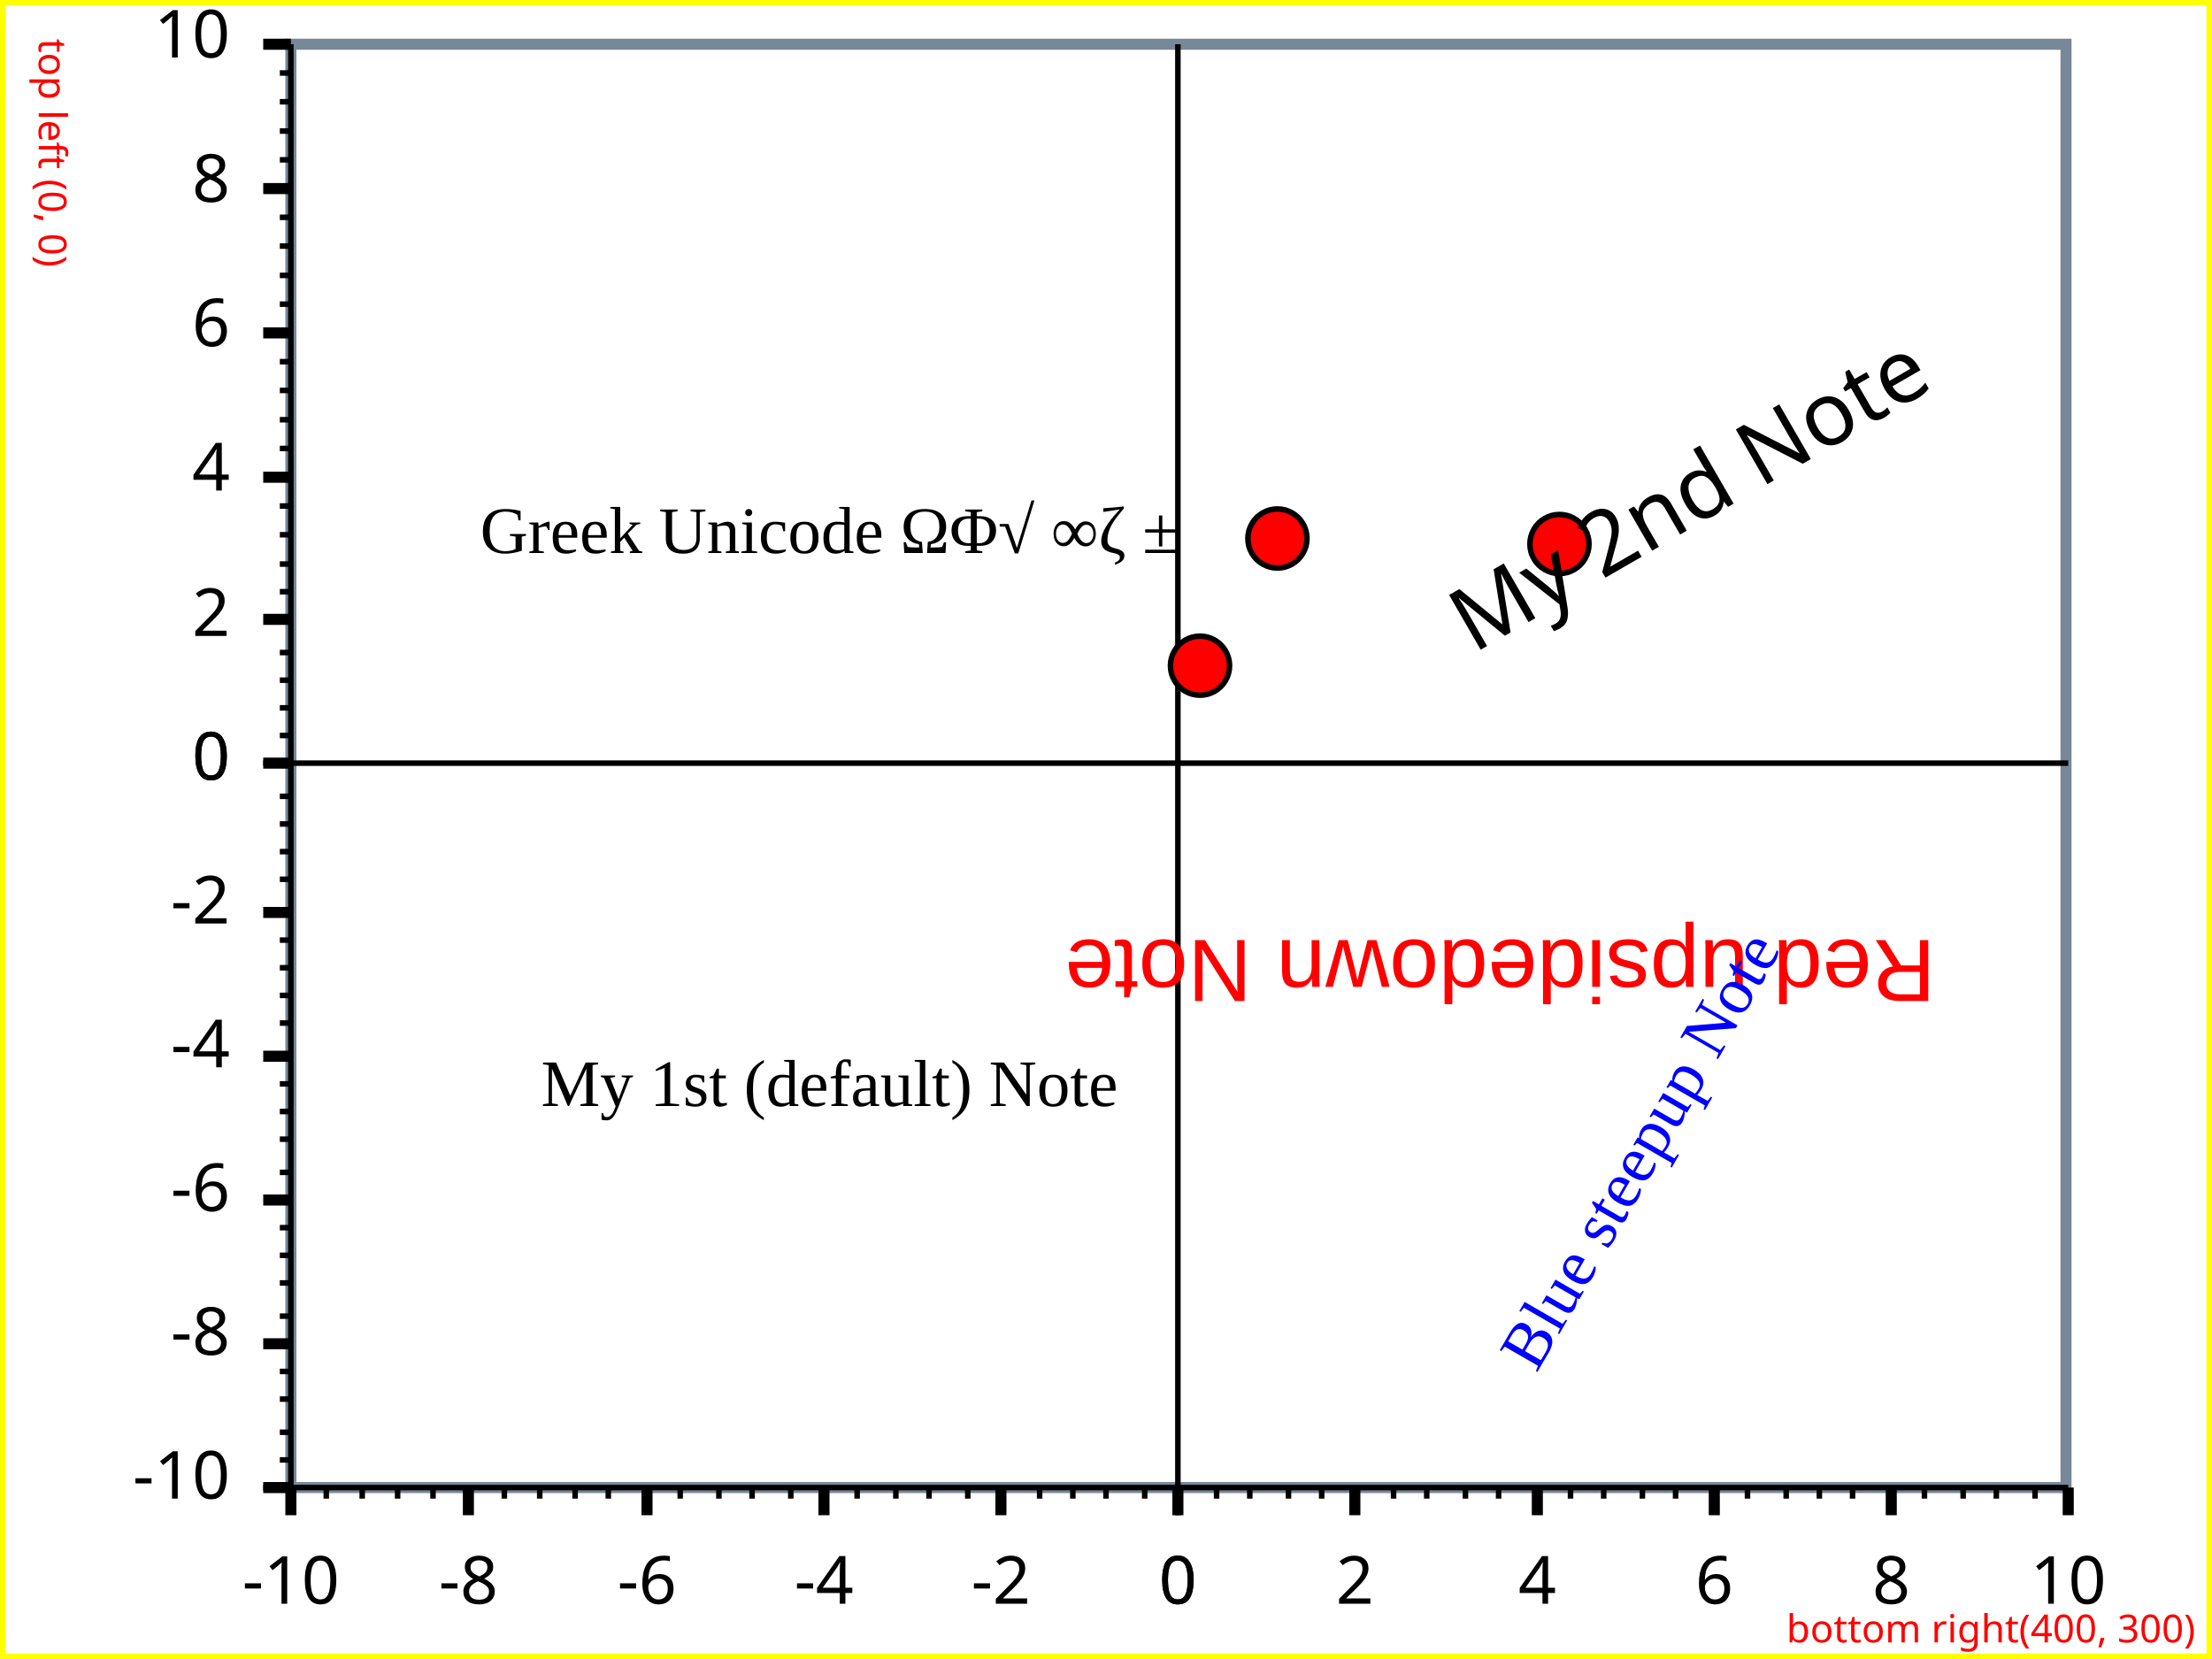
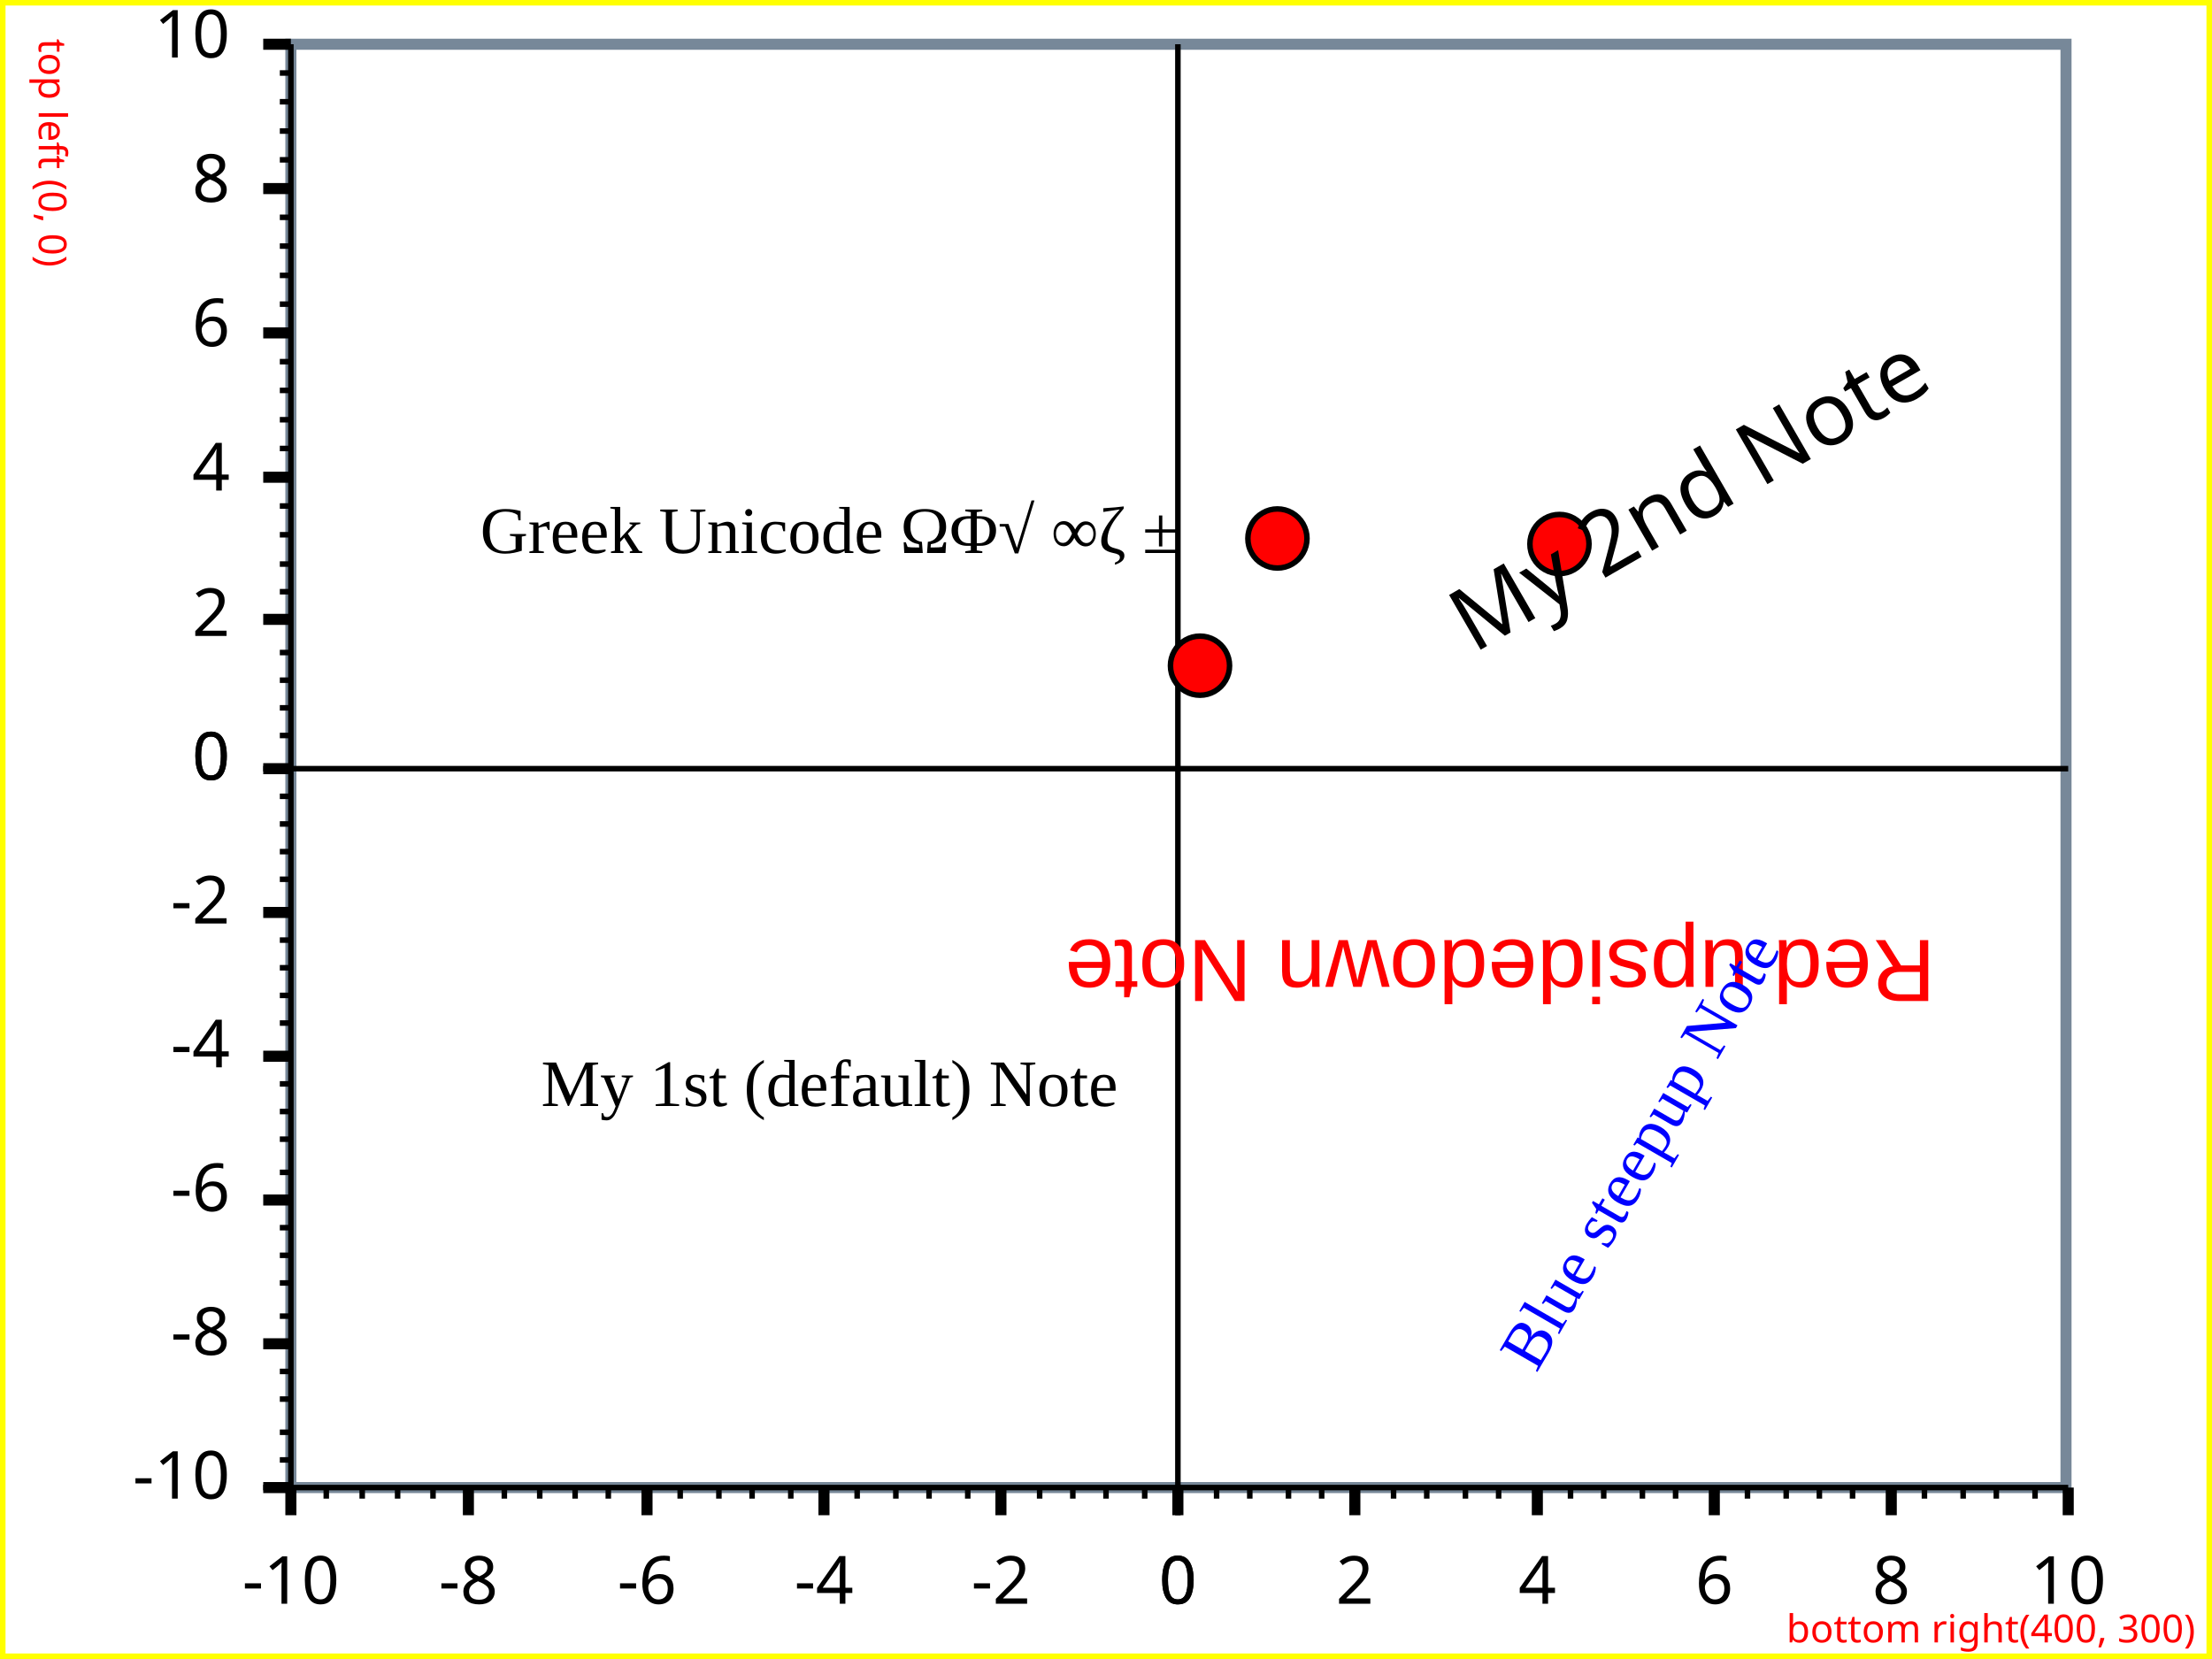
<svg xmlns="http://www.w3.org/2000/svg" width="400" height="300" version="1.1">
  <clipPath id="plot_window">
    <rect x="53.6" y="9" width="319" height="259" />
  </clipPath>
  <g id="imageBackground" stroke="rgb(255,255,0)" fill="rgb(255,255,255)" stroke-width="2">
    <rect x="0" y="0" width="400" height="300" />
  </g>
  <g id="plotBackground" stroke="rgb(119,136,153)" fill="rgb(255,255,255)" stroke-width="2">
    <rect x="52.6" y="8" width="321" height="261" />
  </g>
  <g id="yMinorGrid" stroke="rgb(200,220,255)" stroke-width="0.5">
</g>
  <g id="yMajorGrid" stroke="rgb(200,220,255)" stroke-width="1">
</g>
  <g id="xMinorGrid" stroke="rgb(200,220,255)" stroke-width="0.5">
</g>
  <g id="xMajorGrid" stroke="rgb(200,220,255)" stroke-width="1">
</g>
  <g id="yAxis" stroke="rgb(0,0,0)" stroke-width="1">
    <line x1="213" y1="8" x2="213" y2="274" />
    <line x1="52.6" y1="8" x2="52.6" y2="269" />
  </g>
  <g id="xAxis" stroke="rgb(0,0,0)" stroke-width="1">
-     <line x1="47.6" y1="138" x2="374" y2="138" />
+     <line x1="47.6" y1="139" x2="374" y2="139" />
    <line x1="47.6" y1="269" x2="374" y2="269" />
  </g>
  <g id="yMinorTicks" stroke="rgb(0,0,0)" stroke-width="1">
-     <path d="M50.6,133 L52.6,133  M50.6,128 L52.6,128  M50.6,123 L52.6,123  M50.6,118 L52.6,118  M50.6,107 L52.6,107  M50.6,102 L52.6,102  M50.6,96.7 L52.6,96.7  M50.6,91.5 L52.6,91.5  M50.6,81.1 L52.6,81.1  M50.6,75.9 L52.6,75.9  M50.6,70.6 L52.6,70.6  M50.6,65.4 L52.6,65.4  M50.6,55 L52.6,55  M50.6,49.8 L52.6,49.8  M50.6,44.5 L52.6,44.5  M50.6,39.3 L52.6,39.3  M50.6,28.9 L52.6,28.9  M50.6,23.7 L52.6,23.7  M50.6,18.4 L52.6,18.4  M50.6,13.2 L52.6,13.2  M50.6,138 L52.6,138  M50.6,144 L52.6,144  M50.6,149 L52.6,149  M50.6,154 L52.6,154  M50.6,159 L52.6,159  M50.6,165 L52.6,165  M50.6,170 L52.6,170  M50.6,175 L52.6,175  M50.6,180 L52.6,180  M50.6,185 L52.6,185  M50.6,191 L52.6,191  M50.6,191 L52.6,191  M50.6,196 L52.6,196  M50.6,201 L52.6,201  M50.6,206 L52.6,206  M50.6,212 L52.6,212  M50.6,217 L52.6,217  M50.6,222 L52.6,222  M50.6,227 L52.6,227  M50.6,232 L52.6,232  M50.6,238 L52.6,238  M50.6,243 L52.6,243  M50.6,248 L52.6,248  M50.6,253 L52.6,253  M50.6,259 L52.6,259  M50.6,264 L52.6,264  M50.6,269 L52.6,269  " fill="none" />
+     <path d="M50.6,133 L52.6,133  M50.6,128 L52.6,128  M50.6,123 L52.6,123  M50.6,118 L52.6,118  M50.6,107 L52.6,107  M50.6,102 L52.6,102  M50.6,96.7 L52.6,96.7  M50.6,91.5 L52.6,91.5  M50.6,81.1 L52.6,81.1  M50.6,75.9 L52.6,75.9  M50.6,70.6 L52.6,70.6  M50.6,65.4 L52.6,65.4  M50.6,55 L52.6,55  M50.6,49.8 L52.6,49.8  M50.6,44.5 L52.6,44.5  M50.6,39.3 L52.6,39.3  M50.6,28.9 L52.6,28.9  M50.6,23.7 L52.6,23.7  M50.6,18.4 L52.6,18.4  M50.6,13.2 L52.6,13.2  M50.6,139 L52.6,139  M50.6,144 L52.6,144  M50.6,149 L52.6,149  M50.6,154 L52.6,154  M50.6,159 L52.6,159  M50.6,165 L52.6,165  M50.6,170 L52.6,170  M50.6,175 L52.6,175  M50.6,180 L52.6,180  M50.6,185 L52.6,185  M50.6,191 L52.6,191  M50.6,191 L52.6,191  M50.6,196 L52.6,196  M50.6,201 L52.6,201  M50.6,206 L52.6,206  M50.6,212 L52.6,212  M50.6,217 L52.6,217  M50.6,222 L52.6,222  M50.6,227 L52.6,227  M50.6,232 L52.6,232  M50.6,238 L52.6,238  M50.6,243 L52.6,243  M50.6,248 L52.6,248  M50.6,253 L52.6,253  M50.6,259 L52.6,259  M50.6,264 L52.6,264  M50.6,269 L52.6,269  " fill="none" />
  </g>
  <g id="xMinorTicks" stroke="rgb(0,0,0)" stroke-width="1">
    <path d="M220,269 L220,271  M226,269 L226,271  M233,269 L233,271  M239,269 L239,271  M252,269 L252,271  M258,269 L258,271  M265,269 L265,271  M271,269 L271,271  M284,269 L284,271  M290,269 L290,271  M297,269 L297,271  M303,269 L303,271  M316,269 L316,271  M323,269 L323,271  M329,269 L329,271  M335,269 L335,271  M348,269 L348,271  M355,269 L355,271  M361,269 L361,271  M368,269 L368,271  M207,269 L207,271  M200,269 L200,271  M194,269 L194,271  M188,269 L188,271  M175,269 L175,271  M168,269 L168,271  M162,269 L162,271  M155,269 L155,271  M143,269 L143,271  M136,269 L136,271  M130,269 L130,271  M123,269 L123,271  M110,269 L110,271  M104,269 L104,271  M97.6,269 L97.6,271  M91.2,269 L91.2,271  M78.3,269 L78.3,271  M71.9,269 L71.9,271  M65.5,269 L65.5,271  M59,269 L59,271  " fill="none" />
  </g>
  <g id="yMajorTicks" stroke="rgb(0,0,0)" stroke-width="2">
-     <path d="M47.6,138 L52.6,138  M47.6,112 L52.6,112  M47.6,86.3 L52.6,86.3  M47.6,60.2 L52.6,60.2  M47.6,34.1 L52.6,34.1  M47.6,8 L52.6,8  M47.6,138 L52.6,138  M47.6,165 L52.6,165  M47.6,191 L52.6,191  M47.6,217 L52.6,217  M47.6,243 L52.6,243  M47.6,269 L52.6,269  " fill="none" />
+     <path d="M47.6,139 L52.6,139  M47.6,112 L52.6,112  M47.6,86.3 L52.6,86.3  M47.6,60.2 L52.6,60.2  M47.6,34.1 L52.6,34.1  M47.6,8 L52.6,8  M47.6,139 L52.6,139  M47.6,165 L52.6,165  M47.6,191 L52.6,191  M47.6,217 L52.6,217  M47.6,243 L52.6,243  M47.6,269 L52.6,269  " fill="none" />
  </g>
  <g id="xMajorTicks" stroke="rgb(0,0,0)" stroke-width="2">
    <path d="M213,269 L213,274  M245,269 L245,274  M278,269 L278,274  M310,269 L310,274  M342,269 L342,274  M374,269 L374,274  M213,269 L213,274  M181,269 L181,274  M149,269 L149,274  M117,269 L117,274  M84.7,269 L84.7,274  M52.6,269 L52.6,274  " fill="none" />
  </g>
  <g id="xTicksValues" font-size="12" font-family="Lucida Sans Unicode" text-anchor="middle">
    <text x="213" y="290">0
	</text>
    <text x="245" y="290">2
	</text>
    <text x="278" y="290">4
	</text>
    <text x="310" y="290">6
	</text>
    <text x="342" y="290">8
	</text>
    <text x="374" y="290">10
	</text>
    <text x="213" y="290">0
	</text>
    <text x="181" y="290">-2
	</text>
    <text x="149" y="290">-4
	</text>
    <text x="117" y="290">-6
	</text>
    <text x="84.7" y="290">-8
	</text>
    <text x="52.6" y="290">-10
	</text>
  </g>
  <g id="yTicksValues" font-size="12" font-family="Lucida Sans Unicode" text-anchor="end">
    <text x="41.6" y="141">0
	</text>
    <text x="41.6" y="115">2
	</text>
    <text x="41.6" y="88.7">4
	</text>
    <text x="41.6" y="62.6">6
	</text>
    <text x="41.6" y="36.5">8
	</text>
    <text x="41.6" y="10.4">10
	</text>
    <text x="41.6" y="141">0
	</text>
    <text x="41.6" y="167">-2
	</text>
    <text x="41.6" y="193">-4
	</text>
    <text x="41.6" y="219">-6
	</text>
    <text x="41.6" y="245">-8
	</text>
    <text x="41.6" y="271">-10
	</text>
  </g>
  <g id="yLabel">
-     <text x="14.9" y="138" text-anchor="middle" transform="rotate(-90 14.9 138)" font-size="14" font-family="Lucida Sans Unicode">
+     <text x="14.9" y="139" text-anchor="middle" transform="rotate(-90 14.9 139)" font-size="14" font-family="Lucida Sans Unicode">
	</text>
  </g>
  <g id="xLabel">
    <text x="213" y="302" text-anchor="middle" font-size="12" font-family="Lucida Sans Unicode">
	</text>
  </g>
  <g id="plotPoints" clip-path="url(#plot_window)">
    <g stroke="rgb(0,0,0)" fill="rgb(255,0,0)" font-size="14" font-family="Lucida Sans Unicode" text-anchor="middle">
      <text x="217" y="124" text-anchor="middle">●
	</text>
      <text x="231" y="101" text-anchor="middle">●
	</text>
      <text x="282" y="102" text-anchor="middle">●
	</text>
    </g>
  </g>
  <g id="title">
    <text x="200" y="27" text-anchor="middle" font-size="18" font-family="Lucida Sans Unicode" font-weight="normal">
	</text>
  </g>
  <g id="plotXValues">
</g>
  <g id="plotYValues">
</g>
  <g fill="rgb(0,0,0)">
    <text x="150" y="200" text-anchor="middle">My 1st (default) Note
	</text>
  </g>
  <g fill="rgb(255,0,0)">
    <text x="7" y="7" transform="rotate(90 7 7)" font-size="7" font-family="verdana" font-weight="italic" font-style="bold">top left (0, 0)
	</text>
  </g>
  <g fill="rgb(255,0,0)">
    <text x="397" y="297" text-anchor="end" font-size="7" font-family="verdana" font-weight="italic" font-style="bold">bottom right(400, 300)
	</text>
  </g>
  <g fill="rgb(0,0,0)">
    <text x="150" y="100" text-anchor="middle">Greek Unicode ΩΦ√ ∞ζ ±
	</text>
  </g>
  <g fill="rgb(0,0,0)">
    <text x="350" y="70" text-anchor="end" transform="rotate(-30 350 70)" font-size="16" font-family="verdana" font-weight="italic" font-style="bold">My 2nd Note
	</text>
  </g>
  <g fill="rgb(255,0,0)">
    <text x="350" y="170" transform="rotate(180 350 170)" font-size="16" font-family="arial" font-weight="italic" font-style="bold">Red upsidedown Note
	</text>
  </g>
  <g fill="rgb(0,0,255)">
    <text x="300" y="210" text-anchor="middle" transform="rotate(-60 300 210)">Blue steepup Note
	</text>
  </g>
</svg>
